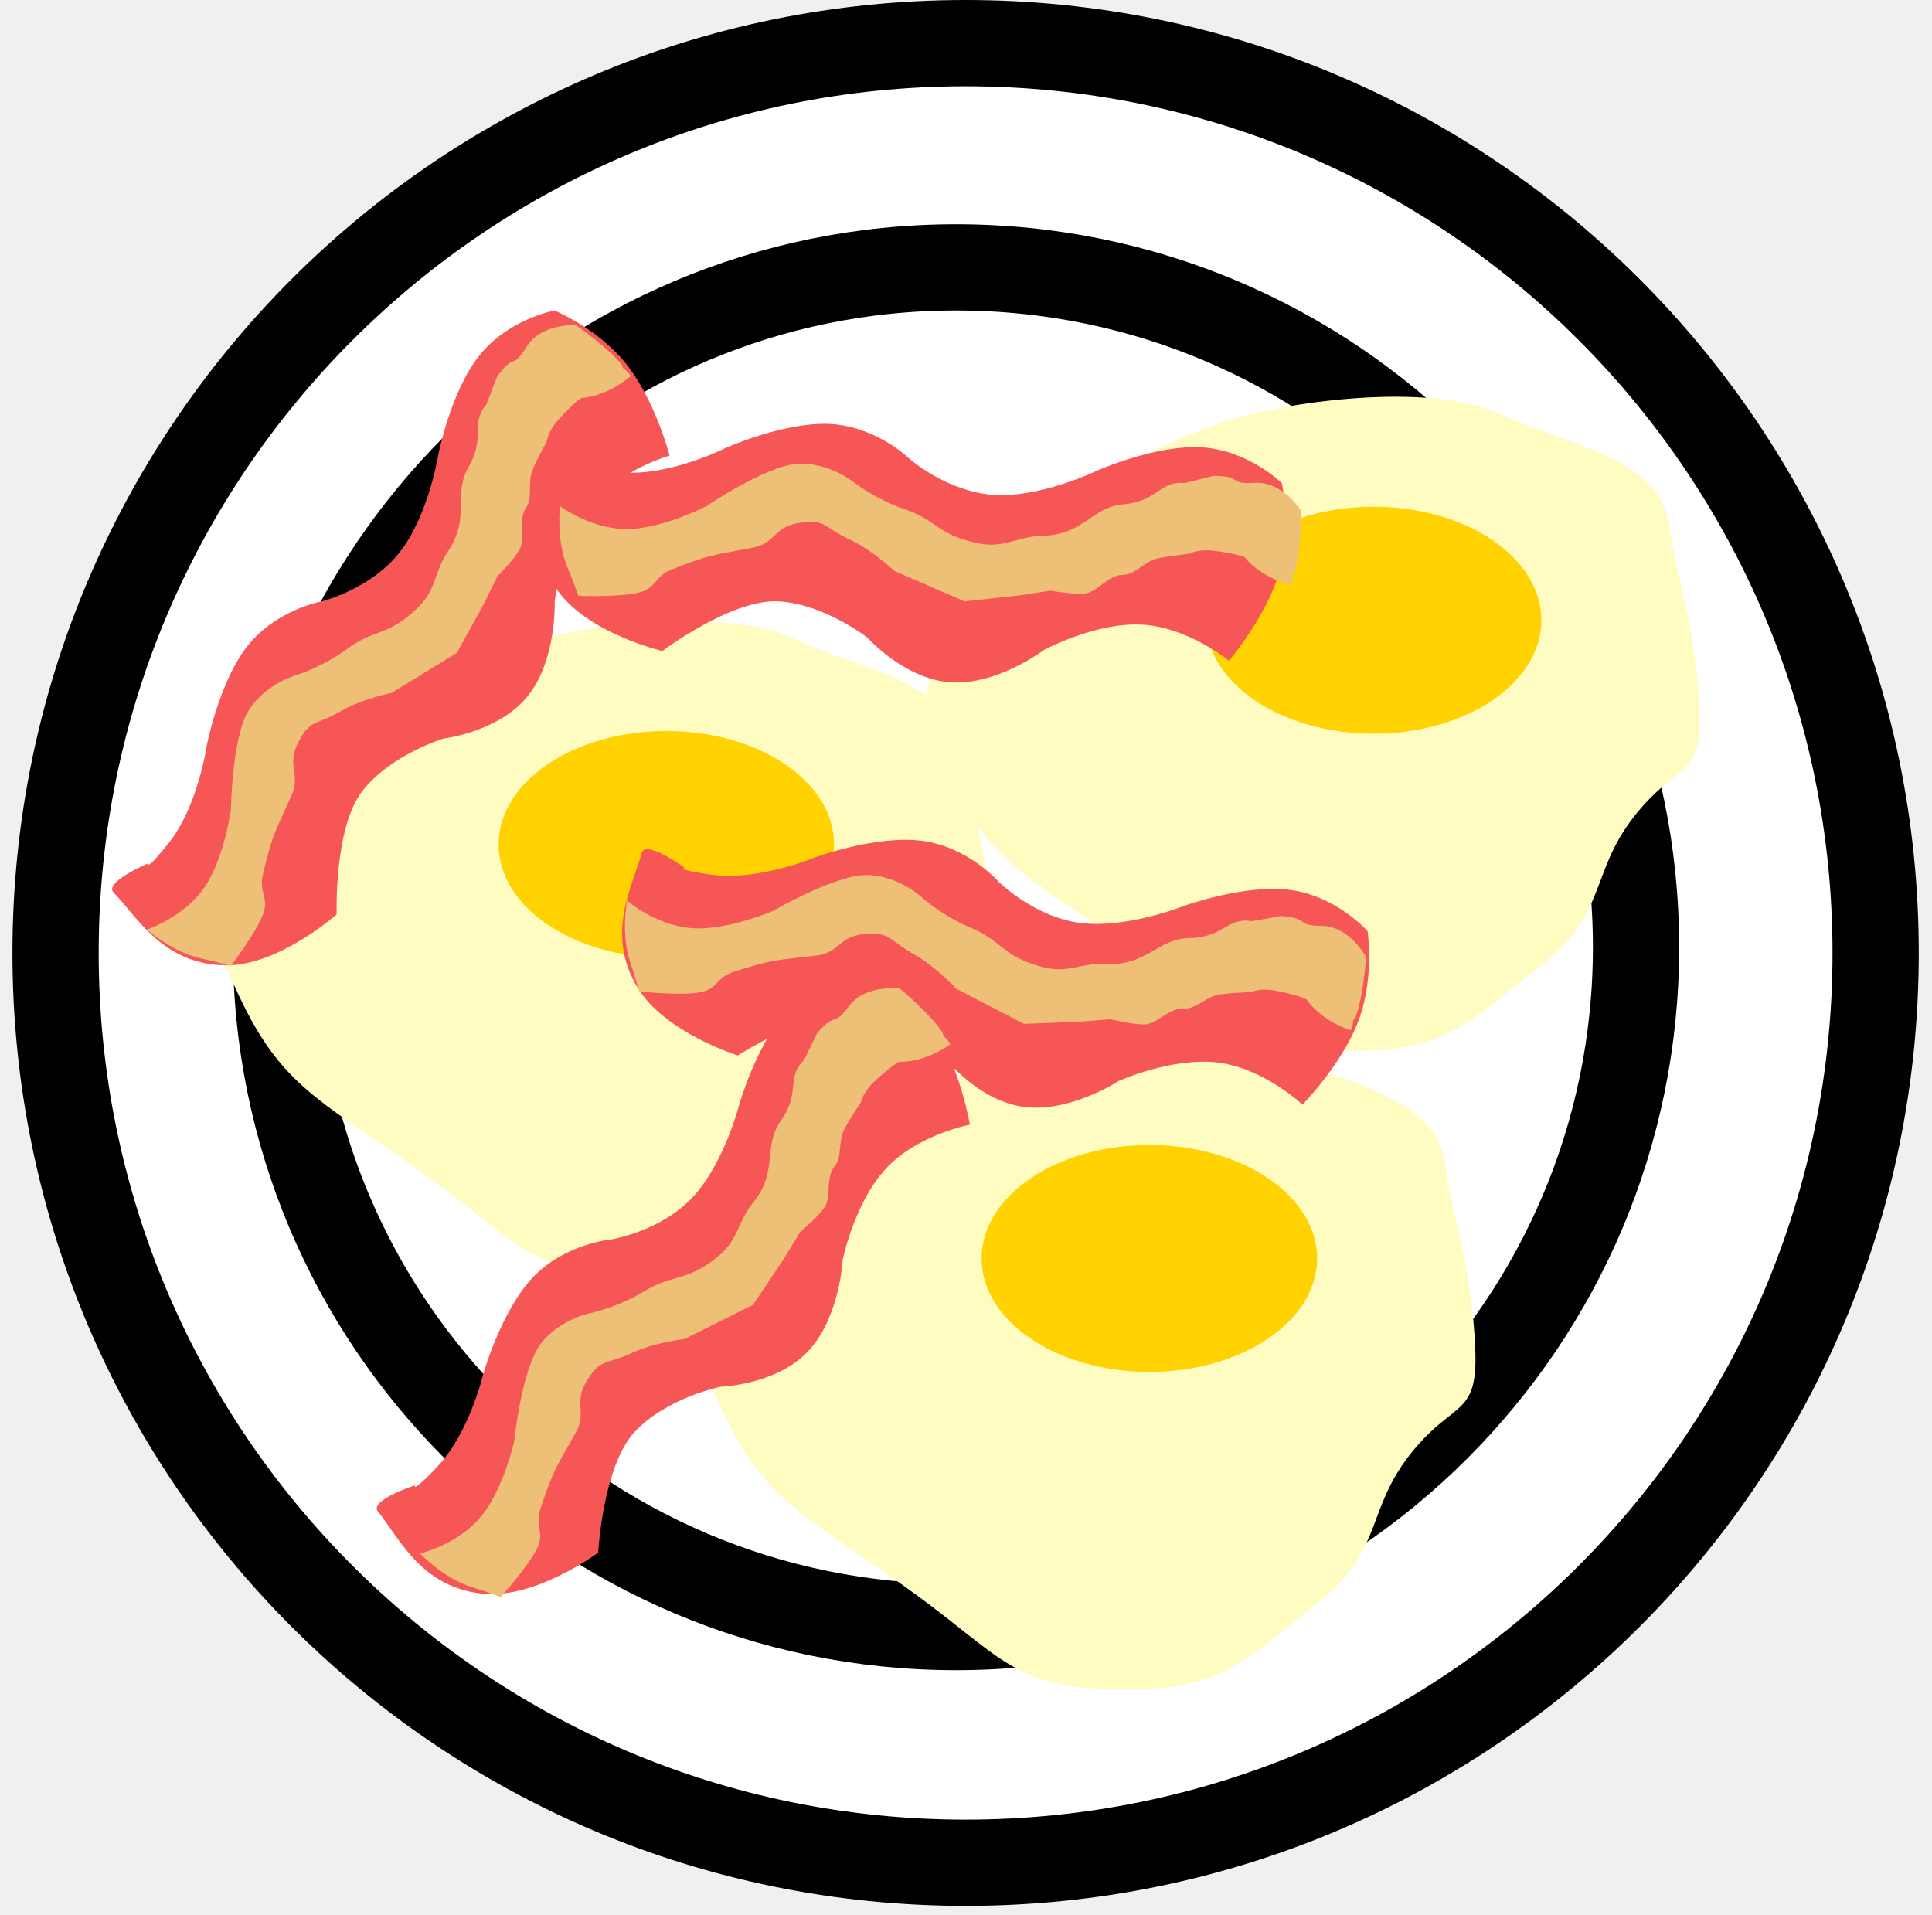
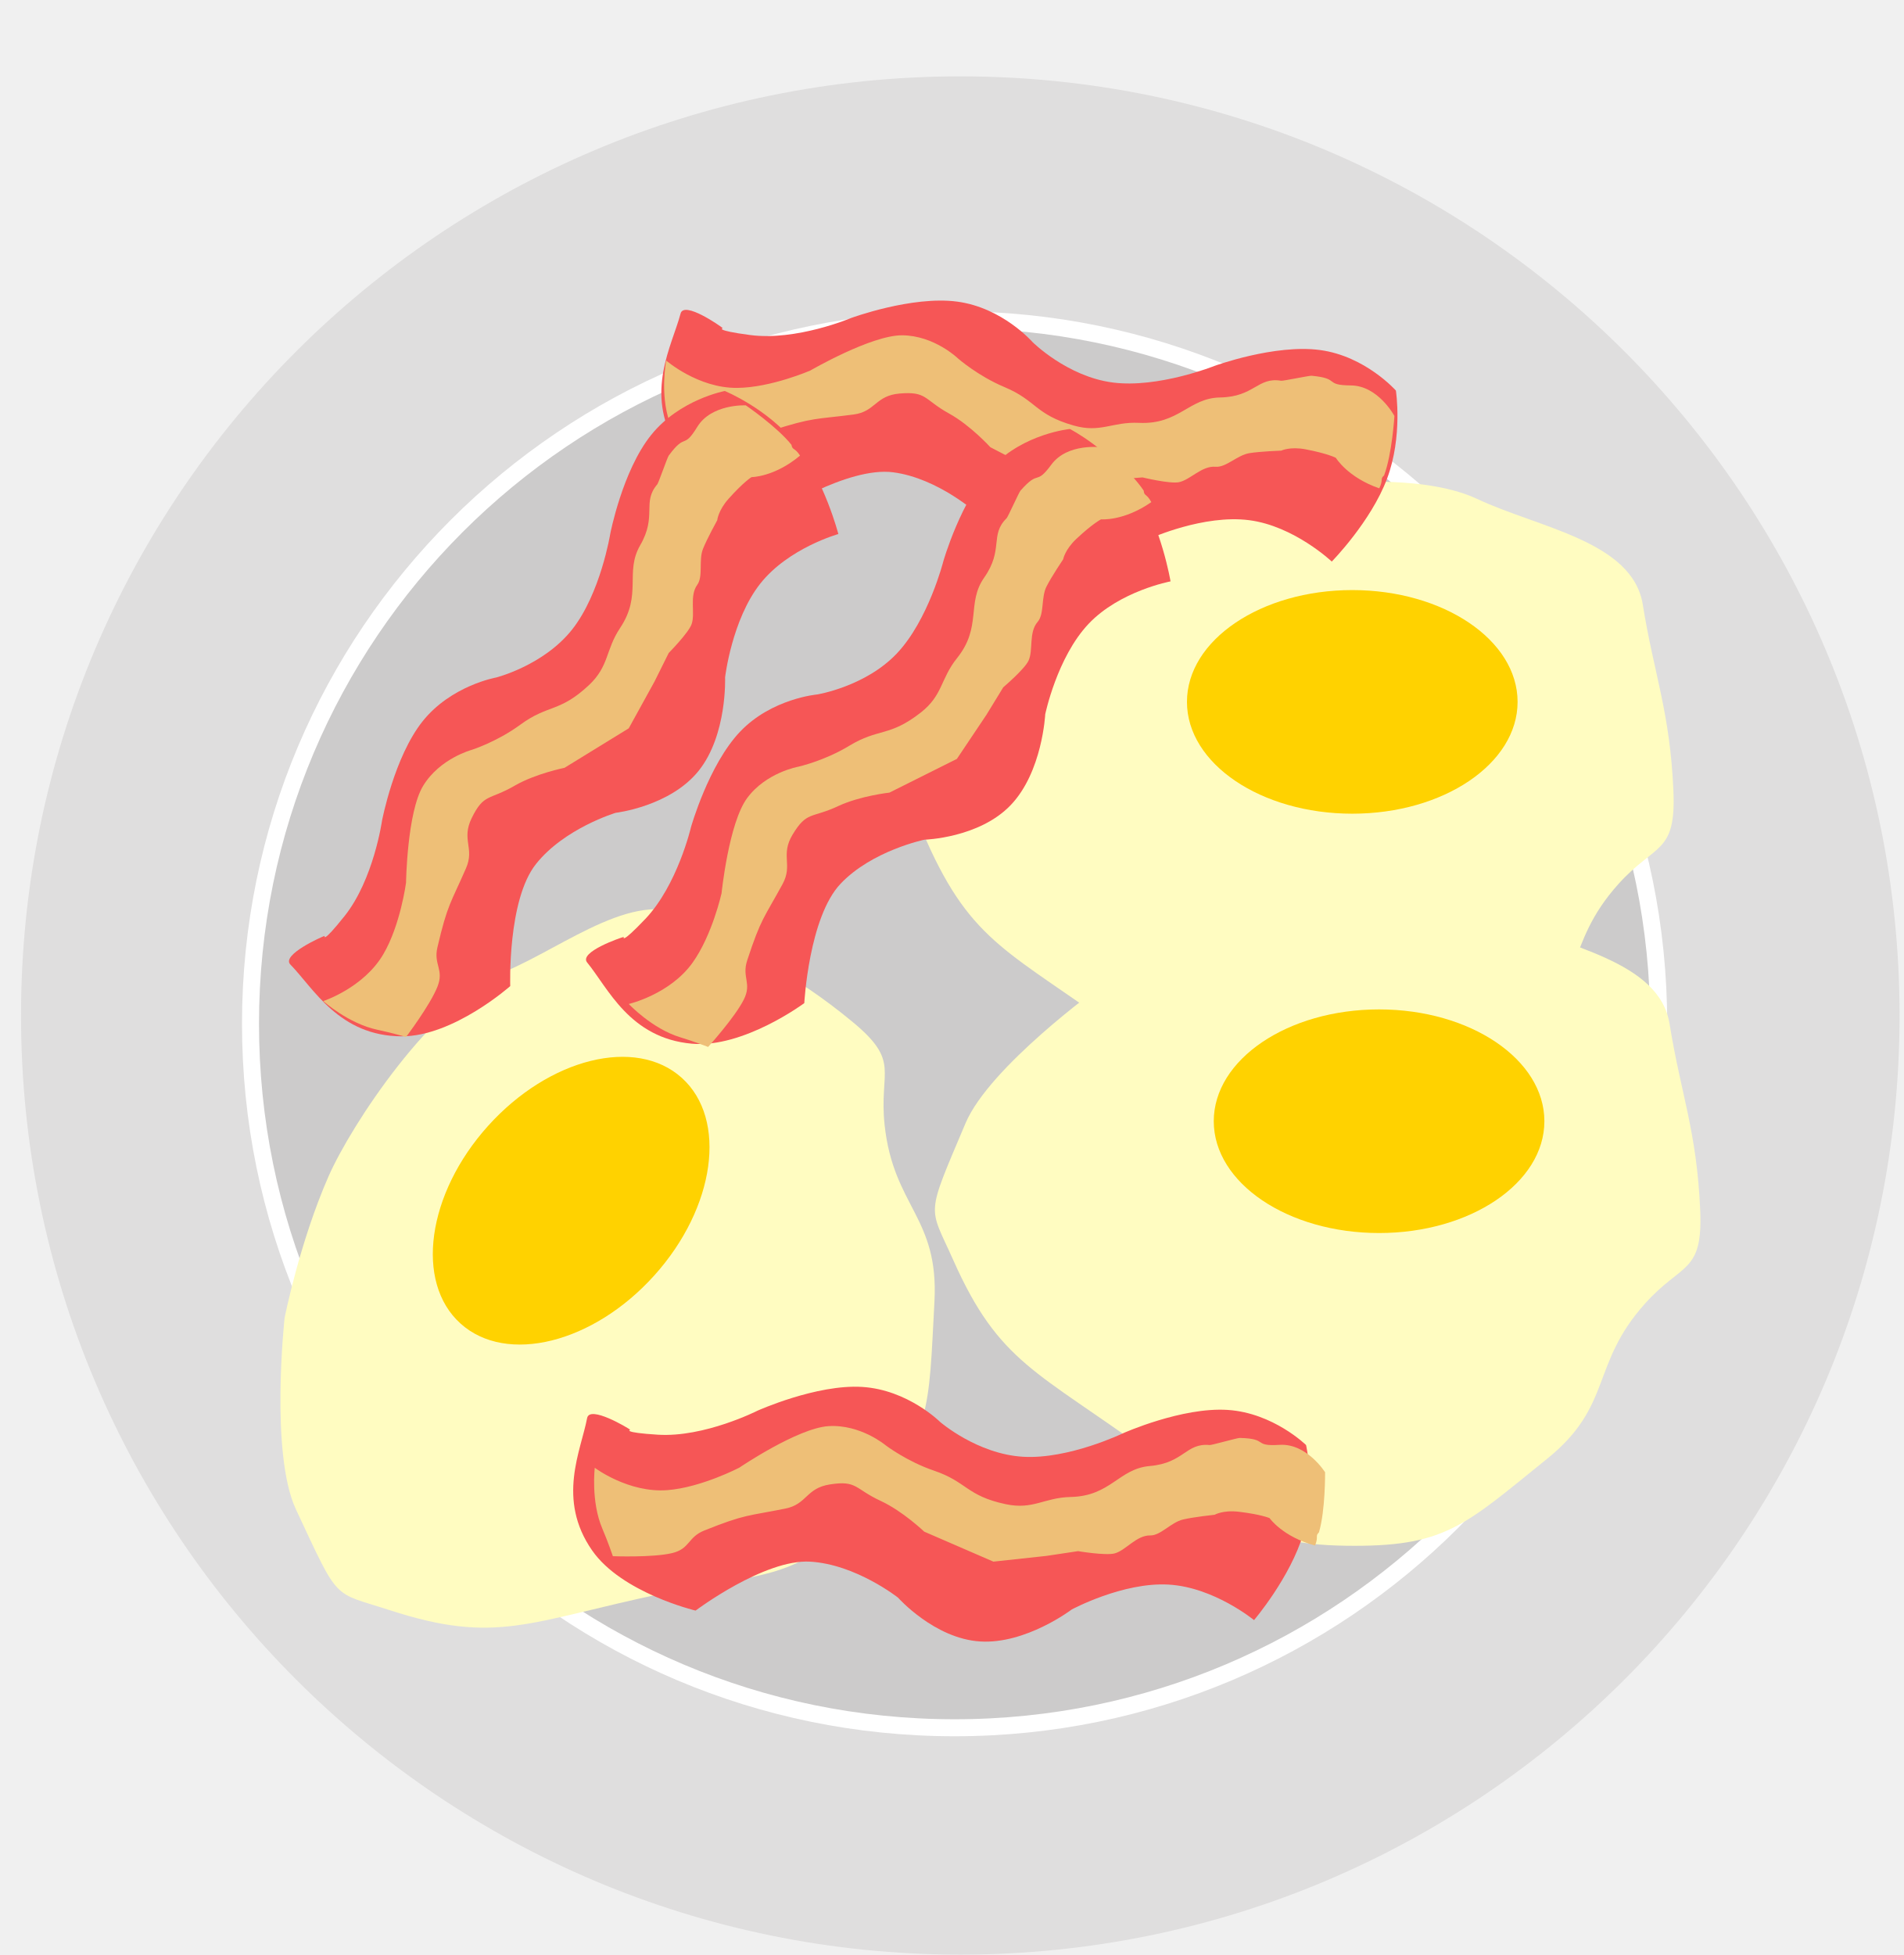
- <svg xmlns="http://www.w3.org/2000/svg" xmlns:xlink="http://www.w3.org/1999/xlink" width="112px" height="111px" viewBox="434 220 112 111" version="1.1">
+ <svg xmlns="http://www.w3.org/2000/svg" xmlns:xlink="http://www.w3.org/1999/xlink" width="112px" height="115px" viewBox="45 0 112 115" version="1.1">
  <defs>
-     <ellipse id="path-1" cx="55.477" cy="55.243" rx="55.256" ry="55.243" />
-     <mask id="mask-2" maskContentUnits="userSpaceOnUse" maskUnits="objectBoundingBox" x="0" y="0" width="110.512" height="110.486" fill="white">
+     <ellipse id="path-1" cx="55.591" cy="54.756" rx="41.921" ry="41.911" />
+     <mask id="mask-2" maskContentUnits="userSpaceOnUse" maskUnits="objectBoundingBox" x="0" y="0" width="83.842" height="83.822" fill="white">
      <use xlink:href="#path-1" />
    </mask>
-     <ellipse id="path-3" cx="54.921" cy="54.911" rx="41.921" ry="41.911" />
-     <mask id="mask-4" maskContentUnits="userSpaceOnUse" maskUnits="objectBoundingBox" x="0" y="0" width="83.842" height="83.822" fill="white">
-       <use xlink:href="#path-3" />
-     </mask>
  </defs>
-   <g id="Group-9" stroke="none" stroke-width="1" fill="none" fill-rule="evenodd" transform="translate(434.5, 220)">
-     <use id="Oval-7" stroke="#000000" mask="url(#mask-2)" stroke-width="10" fill="#FFFFFF" xlink:href="#path-1" />
-     <use id="Oval-7" stroke="#000000" mask="url(#mask-4)" stroke-width="10" fill="#FFFFFF" xlink:href="#path-3" />
-     <g id="egg" transform="translate(53, 23)">
-       <path d="M17.646,1.388 C13.615,2.717 9.721,5.042 9.721,5.042 C9.721,5.042 3.211,9.733 1.797,13.08 C-0.571,18.684 -0.369,17.866 1.077,21.118 C3.773,27.183 6.006,27.635 12.603,32.445 C17.533,36.039 18.301,37.834 24.129,37.925 C30.007,38.017 31.081,36.794 36.016,32.81 C39.906,29.669 38.541,27.289 41.779,23.676 C43.944,21.26 45.181,21.928 45.021,18.195 C44.821,13.525 43.88,11.35 43.22,7.234 C42.62,3.495 37.078,2.714 33.495,1.023 C29.333,-0.94 20.819,0.342 17.646,1.388 Z" id="Path-4" fill="#FFFCC1" />
-       <ellipse id="Oval-2" fill="#FFD200" cx="26.129" cy="12.954" rx="9.725" ry="6.577" />
-     </g>
-     <g id="egg" transform="translate(12, 36)">
-       <path d="M17.646,1.388 C13.615,2.717 9.721,5.042 9.721,5.042 C9.721,5.042 3.211,9.733 1.797,13.08 C-0.571,18.684 -0.369,17.866 1.077,21.118 C3.773,27.183 6.006,27.635 12.603,32.445 C17.533,36.039 18.301,37.834 24.129,37.925 C30.007,38.017 31.081,36.794 36.016,32.81 C39.906,29.669 38.541,27.289 41.779,23.676 C43.944,21.26 45.181,21.928 45.021,18.195 C44.821,13.525 43.88,11.35 43.22,7.234 C42.62,3.495 37.078,2.714 33.495,1.023 C29.333,-0.94 20.819,0.342 17.646,1.388 Z" id="Path-4" fill="#FFFCC1" />
-       <ellipse id="Oval-2" fill="#FFD200" cx="26.129" cy="12.954" rx="9.725" ry="6.577" />
-     </g>
-     <g id="egg" transform="translate(40, 60)">
-       <path d="M17.646,1.388 C13.615,2.717 9.721,5.042 9.721,5.042 C9.721,5.042 3.211,9.733 1.797,13.08 C-0.571,18.684 -0.369,17.866 1.077,21.118 C3.773,27.183 6.006,27.635 12.603,32.445 C17.533,36.039 18.301,37.834 24.129,37.925 C30.007,38.017 31.081,36.794 36.016,32.81 C39.906,29.669 38.541,27.289 41.779,23.676 C43.944,21.26 45.181,21.928 45.021,18.195 C44.821,13.525 43.88,11.35 43.22,7.234 C42.62,3.495 37.078,2.714 33.495,1.023 C29.333,-0.94 20.819,0.342 17.646,1.388 Z" id="Path-4" fill="#FFFCC1" />
-       <ellipse id="Oval-2" fill="#FFD200" cx="26.129" cy="12.954" rx="9.725" ry="6.577" />
-     </g>
-     <g id="Bacon-strip" transform="translate(57.78431, 55.92898) rotate(59) translate(-57.78431, -55.92898) translate(41.28431, 36.92898)">
-       <path d="M0.083,33.738 C-0.471,33.172 1.928,32.105 2.099,32.05 C2.099,32.05 1.924,32.574 3.268,30.889 C4.981,28.742 5.474,25.277 5.474,25.277 C5.474,25.277 6.186,21.532 7.86,19.431 C9.543,17.32 12.188,16.853 12.188,16.853 C12.188,16.853 14.974,16.149 16.649,14.041 C18.33,11.923 18.901,8.399 18.901,8.399 C18.901,8.399 19.616,4.693 21.304,2.59 C22.986,0.493 25.64,-1.70530257e-13 25.64,-1.70530257e-13 C25.64,-1.70530257e-13 28.157,1.028 29.812,3.112 C31.497,5.234 32.319,8.414 32.319,8.414 C32.319,8.414 29.384,9.233 27.727,11.33 C26.053,13.448 25.656,16.844 25.656,16.844 C25.656,16.844 25.789,20.231 24.102,22.339 C22.421,24.441 19.223,24.812 19.223,24.812 C19.223,24.812 16.201,25.717 14.528,27.828 C12.846,29.951 13.017,35.005 13.017,35.005 C13.017,35.005 9.684,37.966 6.634,37.96 C2.953,37.953 1.438,35.123 0.083,33.738 Z" id="Path-3" fill="#F65656" />
-       <path d="M2.016,35.887 C2.016,35.887 4.374,35.121 5.543,33.143 C6.558,31.426 6.887,28.921 6.887,28.921 C6.887,28.921 6.948,24.772 7.895,23.221 C8.88,21.606 10.75,21.11 10.75,21.11 C10.75,21.11 12.237,20.636 13.605,19.632 C15.26,18.419 15.91,18.923 17.637,17.31 C18.849,16.178 18.607,15.247 19.484,13.933 C20.791,11.975 19.741,10.666 20.66,9.077 C21.672,7.329 20.752,6.561 21.668,5.489 C21.745,5.399 22.257,3.912 22.34,3.8 C23.369,2.403 23.177,3.487 24.02,2.111 C24.857,0.743 26.875,0.844 26.875,0.844 C26.875,0.844 28.723,2.111 29.562,3.167 C29.619,3.5 29.743,3.304 30.066,3.8 C28.555,5.066 27.211,5.066 27.211,5.066 C27.211,5.066 26.758,5.338 25.867,6.333 C25.246,7.027 25.195,7.6 25.195,7.6 C25.195,7.6 24.595,8.686 24.355,9.288 C24.091,9.953 24.377,10.905 24.02,11.399 C23.537,12.066 23.918,13.074 23.684,13.722 C23.498,14.235 22.34,15.41 22.34,15.41 L21.5,17.099 L19.988,19.843 L16.209,22.166 C16.209,22.166 14.507,22.504 13.27,23.221 C11.777,24.087 11.467,23.657 10.75,25.121 C10.123,26.402 10.936,26.88 10.414,28.076 C9.508,30.152 9.332,30.168 8.734,32.721 C8.492,33.756 9.139,34.026 8.734,35.043 C8.299,36.137 6.887,37.998 6.887,37.998 C6.887,37.998 6.027,37.748 5.207,37.576 C3.507,37.22 2.016,35.887 2.016,35.887 Z" id="Path-2" fill="#EEBF77" />
-     </g>
-     <g id="Bacon-strip" transform="translate(6, 18)">
-       <path d="M0.083,33.738 C-0.471,33.172 1.928,32.105 2.099,32.05 C2.099,32.05 1.924,32.574 3.268,30.889 C4.981,28.742 5.474,25.277 5.474,25.277 C5.474,25.277 6.186,21.532 7.86,19.431 C9.543,17.32 12.188,16.853 12.188,16.853 C12.188,16.853 14.974,16.149 16.649,14.041 C18.33,11.923 18.901,8.399 18.901,8.399 C18.901,8.399 19.616,4.693 21.304,2.59 C22.986,0.493 25.64,0 25.64,0 C25.64,0 28.157,1.028 29.812,3.112 C31.497,5.234 32.319,8.414 32.319,8.414 C32.319,8.414 29.384,9.233 27.727,11.33 C26.053,13.448 25.656,16.844 25.656,16.844 C25.656,16.844 25.789,20.231 24.102,22.339 C22.421,24.441 19.223,24.812 19.223,24.812 C19.223,24.812 16.201,25.717 14.528,27.828 C12.846,29.951 13.017,35.005 13.017,35.005 C13.017,35.005 9.684,37.966 6.634,37.96 C2.953,37.953 1.438,35.123 0.083,33.738 Z" id="Path-3" fill="#F65656" />
-       <path d="M2.016,35.887 C2.016,35.887 4.374,35.121 5.543,33.143 C6.558,31.426 6.887,28.921 6.887,28.921 C6.887,28.921 6.948,24.772 7.895,23.221 C8.88,21.606 10.75,21.11 10.75,21.11 C10.75,21.11 12.237,20.636 13.605,19.632 C15.26,18.419 15.91,18.923 17.637,17.31 C18.849,16.178 18.607,15.247 19.484,13.933 C20.791,11.975 19.741,10.666 20.66,9.077 C21.672,7.329 20.752,6.561 21.668,5.489 C21.745,5.399 22.257,3.912 22.34,3.8 C23.369,2.403 23.177,3.487 24.02,2.111 C24.857,0.743 26.875,0.844 26.875,0.844 C26.875,0.844 28.723,2.111 29.562,3.167 C29.619,3.5 29.743,3.304 30.066,3.8 C28.555,5.066 27.211,5.066 27.211,5.066 C27.211,5.066 26.758,5.338 25.867,6.333 C25.246,7.027 25.195,7.6 25.195,7.6 C25.195,7.6 24.595,8.686 24.355,9.288 C24.091,9.953 24.377,10.905 24.02,11.399 C23.537,12.066 23.918,13.074 23.684,13.722 C23.498,14.235 22.34,15.41 22.34,15.41 L21.5,17.099 L19.988,19.843 L16.209,22.166 C16.209,22.166 14.507,22.504 13.27,23.221 C11.777,24.087 11.467,23.657 10.75,25.121 C10.123,26.402 10.936,26.88 10.414,28.076 C9.508,30.152 9.332,30.168 8.734,32.721 C8.492,33.756 9.139,34.026 8.734,35.043 C8.299,36.137 6.887,37.998 6.887,37.998 C6.887,37.998 6.027,37.748 5.207,37.576 C3.507,37.22 2.016,35.887 2.016,35.887 Z" id="Path-2" fill="#EEBF77" />
-     </g>
-     <g id="Bacon" transform="translate(53, 31.41396) rotate(-305) translate(-53, -31.41396) translate(36.5, 12.41396)">
-       <path d="M0.083,33.738 C-0.471,33.172 1.928,32.105 2.099,32.05 C2.099,32.05 1.924,32.574 3.268,30.889 C4.981,28.742 5.474,25.277 5.474,25.277 C5.474,25.277 6.186,21.532 7.86,19.431 C9.543,17.32 12.188,16.853 12.188,16.853 C12.188,16.853 14.974,16.149 16.649,14.041 C18.33,11.923 18.901,8.399 18.901,8.399 C18.901,8.399 19.616,4.693 21.304,2.59 C22.986,0.493 25.64,7.10542736e-14 25.64,7.10542736e-14 C25.64,7.10542736e-14 28.157,1.028 29.812,3.112 C31.497,5.234 32.319,8.414 32.319,8.414 C32.319,8.414 29.384,9.233 27.727,11.33 C26.053,13.448 25.656,16.844 25.656,16.844 C25.656,16.844 25.789,20.231 24.102,22.339 C22.421,24.441 19.223,24.812 19.223,24.812 C19.223,24.812 16.201,25.717 14.528,27.828 C12.846,29.951 13.017,35.005 13.017,35.005 C13.017,35.005 9.684,37.966 6.634,37.96 C2.953,37.953 1.438,35.123 0.083,33.738 Z" id="Path-3" fill="#F65656" />
-       <path d="M2.734,35.044 C2.734,35.044 5.092,34.278 6.261,32.3 C7.276,30.584 7.605,28.078 7.605,28.078 C7.605,28.078 7.667,23.93 8.613,22.378 C9.598,20.763 11.468,20.267 11.468,20.267 C11.468,20.267 12.955,19.793 14.324,18.79 C15.979,17.577 16.628,18.08 18.355,16.468 C19.568,15.336 19.325,14.405 20.203,13.09 C21.509,11.133 20.459,9.823 21.379,8.235 C22.39,6.486 21.471,5.718 22.386,4.646 C22.463,4.556 22.975,3.069 23.058,2.957 C24.087,1.56 23.896,2.644 24.738,1.268 C25.575,-0.1 27.593,0.002 27.593,0.002 C27.593,0.002 29.441,1.268 30.281,2.324 C30.338,2.657 30.462,2.461 30.785,2.957 C29.273,4.224 27.929,4.224 27.929,4.224 C27.929,4.224 27.476,4.495 26.586,5.49 C25.964,6.184 25.914,6.757 25.914,6.757 C25.914,6.757 25.313,7.844 25.074,8.446 C24.809,9.11 25.096,10.062 24.738,10.557 C24.256,11.223 24.636,12.231 24.402,12.879 C24.216,13.392 23.058,14.568 23.058,14.568 L22.218,16.256 L20.707,19.001 L16.927,21.323 C16.927,21.323 15.225,21.661 13.988,22.378 C12.495,23.244 12.185,22.815 11.468,24.278 C10.841,25.559 11.655,26.037 11.132,27.234 C10.227,29.309 10.05,29.325 9.453,31.878 C9.21,32.914 9.857,33.184 9.453,34.2 C9.017,35.295 7.605,37.155 7.605,37.155 C7.605,37.155 6.745,36.905 5.925,36.733 C4.225,36.377 2.734,35.044 2.734,35.044 Z" id="Path-2" fill="#EEBF77" />
-     </g>
-     <g id="Bacon" transform="translate(39, 74.86387) rotate(5) translate(-39, -74.86387) translate(22.5, 55.36387)">
-       <path d="M0.083,33.738 C-0.471,33.172 1.928,32.105 2.099,32.05 C2.099,32.05 1.924,32.574 3.268,30.889 C4.981,28.742 5.474,25.277 5.474,25.277 C5.474,25.277 6.186,21.532 7.86,19.431 C9.543,17.32 12.188,16.853 12.188,16.853 C12.188,16.853 14.974,16.149 16.649,14.041 C18.33,11.923 18.901,8.399 18.901,8.399 C18.901,8.399 19.616,4.693 21.304,2.59 C22.986,0.493 25.64,-5.68434189e-14 25.64,-5.68434189e-14 C25.64,-5.68434189e-14 28.157,1.028 29.812,3.112 C31.497,5.234 32.319,8.414 32.319,8.414 C32.319,8.414 29.384,9.233 27.727,11.33 C26.053,13.448 25.656,16.844 25.656,16.844 C25.656,16.844 25.789,20.231 24.102,22.339 C22.421,24.441 19.223,24.812 19.223,24.812 C19.223,24.812 16.201,25.717 14.528,27.828 C12.846,29.951 13.017,35.005 13.017,35.005 C13.017,35.005 9.684,37.966 6.634,37.96 C2.953,37.953 1.438,35.123 0.083,33.738 Z" id="Path-3" fill="#F65656" />
-       <path d="M2.734,35.956 C2.734,35.956 5.092,35.189 6.261,33.211 C7.276,31.495 7.605,28.989 7.605,28.989 C7.605,28.989 7.667,24.841 8.613,23.289 C9.598,21.674 11.468,21.178 11.468,21.178 C11.468,21.178 12.955,20.704 14.324,19.701 C15.979,18.488 16.628,18.991 18.355,17.379 C19.568,16.247 19.325,15.316 20.203,14.001 C21.509,12.044 20.459,10.734 21.379,9.146 C22.39,7.397 21.471,6.63 22.386,5.557 C22.463,5.467 22.975,3.981 23.058,3.868 C24.087,2.471 23.896,3.555 24.738,2.179 C25.575,0.811 27.593,0.913 27.593,0.913 C27.593,0.913 29.441,2.179 30.281,3.235 C30.338,3.568 30.462,3.373 30.785,3.868 C29.273,5.135 27.929,5.135 27.929,5.135 C27.929,5.135 27.476,5.407 26.586,6.401 C25.964,7.095 25.914,7.668 25.914,7.668 C25.914,7.668 25.313,8.755 25.074,9.357 C24.809,10.021 25.096,10.973 24.738,11.468 C24.256,12.134 24.636,13.142 24.402,13.79 C24.216,14.304 23.058,15.479 23.058,15.479 L22.218,17.168 L20.707,19.912 L16.927,22.234 C16.927,22.234 15.225,22.572 13.988,23.289 C12.495,24.155 12.185,23.726 11.468,25.189 C10.841,26.47 11.655,26.948 11.132,28.145 C10.227,30.22 10.05,30.236 9.453,32.789 C9.21,33.825 9.857,34.095 9.453,35.111 C9.017,36.206 7.605,38.067 7.605,38.067 C7.605,38.067 6.745,37.816 5.925,37.644 C4.225,37.288 2.734,35.956 2.734,35.956 Z" id="Path-2" fill="#EEBF77" />
-     </g>
+   <g id="rectant-2" stroke="none" stroke-width="1" fill="none" fill-rule="evenodd" transform="translate(101.2488, 59.47778) rotate(-180) translate(-101.2488, -59.47778) translate(45.74877, 3.977778)">
+     <ellipse id="Oval-7" fill="#DFDEDE" cx="55.256" cy="55.243" rx="55.256" ry="55.243" />
+     <use id="Oval-7" stroke="#FFFFFF" mask="url(#mask-2)" stroke-width="2" fill="#CCCBCB" xlink:href="#path-1" />
+   </g>
+   <g id="egg" stroke="none" stroke-width="1" fill="none" fill-rule="evenodd" transform="translate(98.42364, 28.33333)">
+     <path d="M17.646,1.388 C13.615,2.717 9.721,5.042 9.721,5.042 C9.721,5.042 3.211,9.733 1.797,13.08 C-0.571,18.684 -0.369,17.866 1.077,21.118 C3.773,27.183 6.006,27.635 12.603,32.445 C17.533,36.039 18.301,37.834 24.129,37.925 C30.007,38.017 31.081,36.794 36.016,32.81 C39.906,29.669 38.541,27.289 41.779,23.676 C43.944,21.26 45.181,21.928 45.021,18.195 C44.821,13.525 43.88,11.35 43.22,7.234 C42.62,3.495 37.078,2.714 33.495,1.023 C29.333,-0.94 20.819,0.342 17.646,1.388 Z" id="Path-4" fill="#FFFCC1" />
+     <ellipse id="Oval-2" fill="#FFD200" cx="26.129" cy="12.954" rx="9.725" ry="6.577" />
+   </g>
+   <g id="egg" stroke="none" stroke-width="1" fill="none" fill-rule="evenodd" transform="translate(81, 77) rotate(-48) translate(-81, -77) translate(58, 58)">
+     <path d="M17.646,1.388 C13.615,2.717 9.721,5.042 9.721,5.042 C9.721,5.042 3.211,9.733 1.797,13.08 C-0.571,18.684 -0.369,17.866 1.077,21.118 C3.773,27.183 6.006,27.635 12.603,32.445 C17.533,36.039 18.301,37.834 24.129,37.925 C30.007,38.017 31.081,36.794 36.016,32.81 C39.906,29.669 38.541,27.289 41.779,23.676 C43.944,21.26 45.181,21.928 45.021,18.195 C44.821,13.525 43.88,11.35 43.22,7.234 C42.62,3.495 37.078,2.714 33.495,1.023 C29.333,-0.94 20.819,0.342 17.646,1.388 Z" id="Path-4" fill="#FFFCC1" />
+     <ellipse id="Oval-2" fill="#FFD200" cx="26.129" cy="12.954" rx="9.725" ry="6.577" />
+   </g>
+   <g id="egg" stroke="none" stroke-width="1" fill="none" fill-rule="evenodd" transform="translate(100, 53)">
+     <path d="M17.646,1.388 C13.615,2.717 9.721,5.042 9.721,5.042 C9.721,5.042 3.211,9.733 1.797,13.08 C-0.571,18.684 -0.369,17.866 1.077,21.118 C3.773,27.183 6.006,27.635 12.603,32.445 C17.533,36.039 18.301,37.834 24.129,37.925 C30.007,38.017 31.081,36.794 36.016,32.81 C39.906,29.669 38.541,27.289 41.779,23.676 C43.944,21.26 45.181,21.928 45.021,18.195 C44.821,13.525 43.88,11.35 43.22,7.234 C42.62,3.495 37.078,2.714 33.495,1.023 C29.333,-0.94 20.819,0.342 17.646,1.388 Z" id="Path-4" fill="#FFFCC1" />
+     <ellipse id="Oval-2" fill="#FFD200" cx="26.129" cy="12.954" rx="9.725" ry="6.577" />
+   </g>
+   <g id="Bacon-strip" stroke="none" stroke-width="1" fill="none" fill-rule="evenodd" transform="translate(106.1252, 24.92561) rotate(59) translate(-106.1252, -24.92561) translate(89.6252, 5.925606)">
+     <path d="M0.083,33.738 C-0.471,33.172 1.928,32.105 2.099,32.05 C2.099,32.05 1.924,32.574 3.268,30.889 C4.981,28.742 5.474,25.277 5.474,25.277 C5.474,25.277 6.186,21.532 7.86,19.431 C9.543,17.32 12.188,16.853 12.188,16.853 C12.188,16.853 14.974,16.149 16.649,14.041 C18.33,11.923 18.901,8.399 18.901,8.399 C18.901,8.399 19.616,4.693 21.304,2.59 C22.986,0.493 25.64,-1.70530257e-13 25.64,-1.70530257e-13 C25.64,-1.70530257e-13 28.157,1.028 29.812,3.112 C31.497,5.234 32.319,8.414 32.319,8.414 C32.319,8.414 29.384,9.233 27.727,11.33 C26.053,13.448 25.656,16.844 25.656,16.844 C25.656,16.844 25.789,20.231 24.102,22.339 C22.421,24.441 19.223,24.812 19.223,24.812 C19.223,24.812 16.201,25.717 14.528,27.828 C12.846,29.951 13.017,35.005 13.017,35.005 C13.017,35.005 9.684,37.966 6.634,37.96 C2.953,37.953 1.438,35.123 0.083,33.738 Z" id="Path-3" fill="#F65656" />
+     <path d="M2.016,35.887 C2.016,35.887 4.374,35.121 5.543,33.143 C6.558,31.426 6.887,28.921 6.887,28.921 C6.887,28.921 6.948,24.772 7.895,23.221 C8.88,21.606 10.75,21.11 10.75,21.11 C10.75,21.11 12.237,20.636 13.605,19.632 C15.26,18.419 15.91,18.923 17.637,17.31 C18.849,16.178 18.607,15.247 19.484,13.933 C20.791,11.975 19.741,10.666 20.66,9.077 C21.672,7.329 20.752,6.561 21.668,5.489 C21.745,5.399 22.257,3.912 22.34,3.8 C23.369,2.403 23.177,3.487 24.02,2.111 C24.857,0.743 26.875,0.844 26.875,0.844 C26.875,0.844 28.723,2.111 29.562,3.167 C29.619,3.5 29.743,3.304 30.066,3.8 C28.555,5.066 27.211,5.066 27.211,5.066 C27.211,5.066 26.758,5.338 25.867,6.333 C25.246,7.027 25.195,7.6 25.195,7.6 C25.195,7.6 24.595,8.686 24.355,9.288 C24.091,9.953 24.377,10.905 24.02,11.399 C23.537,12.066 23.918,13.074 23.684,13.722 C23.498,14.235 22.34,15.41 22.34,15.41 L21.5,17.099 L19.988,19.843 L16.209,22.166 C16.209,22.166 14.507,22.504 13.27,23.221 C11.777,24.087 11.467,23.657 10.75,25.121 C10.123,26.402 10.936,26.88 10.414,28.076 C9.508,30.152 9.332,30.168 8.734,32.721 C8.492,33.756 9.139,34.026 8.734,35.043 C8.299,36.137 6.887,37.998 6.887,37.998 C6.887,37.998 6.027,37.748 5.207,37.576 C3.507,37.22 2.016,35.887 2.016,35.887 Z" id="Path-2" fill="#EEBF77" />
+   </g>
+   <g id="Bacon-strip" stroke="none" stroke-width="1" fill="none" fill-rule="evenodd" transform="translate(62, 23)">
+     <path d="M0.083,33.738 C-0.471,33.172 1.928,32.105 2.099,32.05 C2.099,32.05 1.924,32.574 3.268,30.889 C4.981,28.742 5.474,25.277 5.474,25.277 C5.474,25.277 6.186,21.532 7.86,19.431 C9.543,17.32 12.188,16.853 12.188,16.853 C12.188,16.853 14.974,16.149 16.649,14.041 C18.33,11.923 18.901,8.399 18.901,8.399 C18.901,8.399 19.616,4.693 21.304,2.59 C22.986,0.493 25.64,0 25.64,0 C25.64,0 28.157,1.028 29.812,3.112 C31.497,5.234 32.319,8.414 32.319,8.414 C32.319,8.414 29.384,9.233 27.727,11.33 C26.053,13.448 25.656,16.844 25.656,16.844 C25.656,16.844 25.789,20.231 24.102,22.339 C22.421,24.441 19.223,24.812 19.223,24.812 C19.223,24.812 16.201,25.717 14.528,27.828 C12.846,29.951 13.017,35.005 13.017,35.005 C13.017,35.005 9.684,37.966 6.634,37.96 C2.953,37.953 1.438,35.123 0.083,33.738 Z" id="Path-3" fill="#F65656" />
+     <path d="M2.016,35.887 C2.016,35.887 4.374,35.121 5.543,33.143 C6.558,31.426 6.887,28.921 6.887,28.921 C6.887,28.921 6.948,24.772 7.895,23.221 C8.88,21.606 10.75,21.11 10.75,21.11 C10.75,21.11 12.237,20.636 13.605,19.632 C15.26,18.419 15.91,18.923 17.637,17.31 C18.849,16.178 18.607,15.247 19.484,13.933 C20.791,11.975 19.741,10.666 20.66,9.077 C21.672,7.329 20.752,6.561 21.668,5.489 C21.745,5.399 22.257,3.912 22.34,3.8 C23.369,2.403 23.177,3.487 24.02,2.111 C24.857,0.743 26.875,0.844 26.875,0.844 C26.875,0.844 28.723,2.111 29.562,3.167 C29.619,3.5 29.743,3.304 30.066,3.8 C28.555,5.066 27.211,5.066 27.211,5.066 C27.211,5.066 26.758,5.338 25.867,6.333 C25.246,7.027 25.195,7.6 25.195,7.6 C25.195,7.6 24.595,8.686 24.355,9.288 C24.091,9.953 24.377,10.905 24.02,11.399 C23.537,12.066 23.918,13.074 23.684,13.722 C23.498,14.235 22.34,15.41 22.34,15.41 L21.5,17.099 L19.988,19.843 L16.209,22.166 C16.209,22.166 14.507,22.504 13.27,23.221 C11.777,24.087 11.467,23.657 10.75,25.121 C10.123,26.402 10.936,26.88 10.414,28.076 C9.508,30.152 9.332,30.168 8.734,32.721 C8.492,33.756 9.139,34.026 8.734,35.043 C8.299,36.137 6.887,37.998 6.887,37.998 C6.887,37.998 6.027,37.748 5.207,37.576 C3.507,37.22 2.016,35.887 2.016,35.887 Z" id="Path-2" fill="#EEBF77" />
+   </g>
+   <g id="Bacon" stroke="none" stroke-width="1" fill="none" fill-rule="evenodd" transform="translate(101.0279, 88.41396) rotate(-305) translate(-101.0279, -88.41396) translate(84.5279, 69.41396)">
+     <path d="M0.083,33.738 C-0.471,33.172 1.928,32.105 2.099,32.05 C2.099,32.05 1.924,32.574 3.268,30.889 C4.981,28.742 5.474,25.277 5.474,25.277 C5.474,25.277 6.186,21.532 7.86,19.431 C9.543,17.32 12.188,16.853 12.188,16.853 C12.188,16.853 14.974,16.149 16.649,14.041 C18.33,11.923 18.901,8.399 18.901,8.399 C18.901,8.399 19.616,4.693 21.304,2.59 C22.986,0.493 25.64,4.40536496e-13 25.64,4.40536496e-13 C25.64,4.40536496e-13 28.157,1.028 29.812,3.112 C31.497,5.234 32.319,8.414 32.319,8.414 C32.319,8.414 29.384,9.233 27.727,11.33 C26.053,13.448 25.656,16.844 25.656,16.844 C25.656,16.844 25.789,20.231 24.102,22.339 C22.421,24.441 19.223,24.812 19.223,24.812 C19.223,24.812 16.201,25.717 14.528,27.828 C12.846,29.951 13.017,35.005 13.017,35.005 C13.017,35.005 9.684,37.966 6.634,37.96 C2.953,37.953 1.438,35.123 0.083,33.738 Z" id="Path-3" fill="#F65656" />
+     <path d="M2.734,35.044 C2.734,35.044 5.092,34.278 6.261,32.3 C7.276,30.584 7.605,28.078 7.605,28.078 C7.605,28.078 7.667,23.93 8.613,22.378 C9.598,20.763 11.468,20.267 11.468,20.267 C11.468,20.267 12.955,19.793 14.324,18.79 C15.979,17.577 16.628,18.08 18.355,16.468 C19.568,15.336 19.325,14.405 20.203,13.09 C21.509,11.133 20.459,9.823 21.379,8.235 C22.39,6.486 21.471,5.718 22.386,4.646 C22.463,4.556 22.975,3.069 23.058,2.957 C24.087,1.56 23.896,2.644 24.738,1.268 C25.575,-0.1 27.593,0.002 27.593,0.002 C27.593,0.002 29.441,1.268 30.281,2.324 C30.338,2.657 30.462,2.461 30.785,2.957 C29.273,4.224 27.929,4.224 27.929,4.224 C27.929,4.224 27.476,4.495 26.586,5.49 C25.964,6.184 25.914,6.757 25.914,6.757 C25.914,6.757 25.313,7.844 25.074,8.446 C24.809,9.11 25.096,10.062 24.738,10.557 C24.256,11.223 24.636,12.231 24.402,12.879 C24.216,13.392 23.058,14.568 23.058,14.568 L22.218,16.256 L20.707,19.001 L16.927,21.323 C16.927,21.323 15.225,21.661 13.988,22.378 C12.495,23.244 12.185,22.815 11.468,24.278 C10.841,25.559 11.655,26.037 11.132,27.234 C10.227,29.309 10.05,29.325 9.453,31.878 C9.21,32.914 9.857,33.184 9.453,34.2 C9.017,35.295 7.605,37.155 7.605,37.155 C7.605,37.155 6.745,36.905 5.925,36.733 C4.225,36.377 2.734,35.044 2.734,35.044 Z" id="Path-2" fill="#EEBF77" />
+   </g>
+   <g id="Bacon" stroke="none" stroke-width="1" fill="none" fill-rule="evenodd" transform="translate(97.13675, 43.86387) rotate(5) translate(-97.13675, -43.86387) translate(80.63675, 24.36387)">
+     <path d="M0.083,33.738 C-0.471,33.172 1.928,32.105 2.099,32.05 C2.099,32.05 1.924,32.574 3.268,30.889 C4.981,28.742 5.474,25.277 5.474,25.277 C5.474,25.277 6.186,21.532 7.86,19.431 C9.543,17.32 12.188,16.853 12.188,16.853 C12.188,16.853 14.974,16.149 16.649,14.041 C18.33,11.923 18.901,8.399 18.901,8.399 C18.901,8.399 19.616,4.693 21.304,2.59 C22.986,0.493 25.64,-5.68434189e-14 25.64,-5.68434189e-14 C25.64,-5.68434189e-14 28.157,1.028 29.812,3.112 C31.497,5.234 32.319,8.414 32.319,8.414 C32.319,8.414 29.384,9.233 27.727,11.33 C26.053,13.448 25.656,16.844 25.656,16.844 C25.656,16.844 25.789,20.231 24.102,22.339 C22.421,24.441 19.223,24.812 19.223,24.812 C19.223,24.812 16.201,25.717 14.528,27.828 C12.846,29.951 13.017,35.005 13.017,35.005 C13.017,35.005 9.684,37.966 6.634,37.96 C2.953,37.953 1.438,35.123 0.083,33.738 Z" id="Path-3" fill="#F65656" />
+     <path d="M2.734,35.956 C2.734,35.956 5.092,35.189 6.261,33.211 C7.276,31.495 7.605,28.989 7.605,28.989 C7.605,28.989 7.667,24.841 8.613,23.289 C9.598,21.674 11.468,21.178 11.468,21.178 C11.468,21.178 12.955,20.704 14.324,19.701 C15.979,18.488 16.628,18.991 18.355,17.379 C19.568,16.247 19.325,15.316 20.203,14.001 C21.509,12.044 20.459,10.734 21.379,9.146 C22.39,7.397 21.471,6.63 22.386,5.557 C22.463,5.467 22.975,3.981 23.058,3.868 C24.087,2.471 23.896,3.555 24.738,2.179 C25.575,0.811 27.593,0.913 27.593,0.913 C27.593,0.913 29.441,2.179 30.281,3.235 C30.338,3.568 30.462,3.373 30.785,3.868 C29.273,5.135 27.929,5.135 27.929,5.135 C27.929,5.135 27.476,5.407 26.586,6.401 C25.964,7.095 25.914,7.668 25.914,7.668 C25.914,7.668 25.313,8.755 25.074,9.357 C24.809,10.021 25.096,10.973 24.738,11.468 C24.256,12.134 24.636,13.142 24.402,13.79 C24.216,14.304 23.058,15.479 23.058,15.479 L22.218,17.168 L20.707,19.912 L16.927,22.234 C16.927,22.234 15.225,22.572 13.988,23.289 C12.495,24.155 12.185,23.726 11.468,25.189 C10.841,26.47 11.655,26.948 11.132,28.145 C10.227,30.22 10.05,30.236 9.453,32.789 C9.21,33.825 9.857,34.095 9.453,35.111 C9.017,36.206 7.605,38.067 7.605,38.067 C7.605,38.067 6.745,37.816 5.925,37.644 C4.225,37.288 2.734,35.956 2.734,35.956 Z" id="Path-2" fill="#EEBF77" />
  </g>
</svg>
